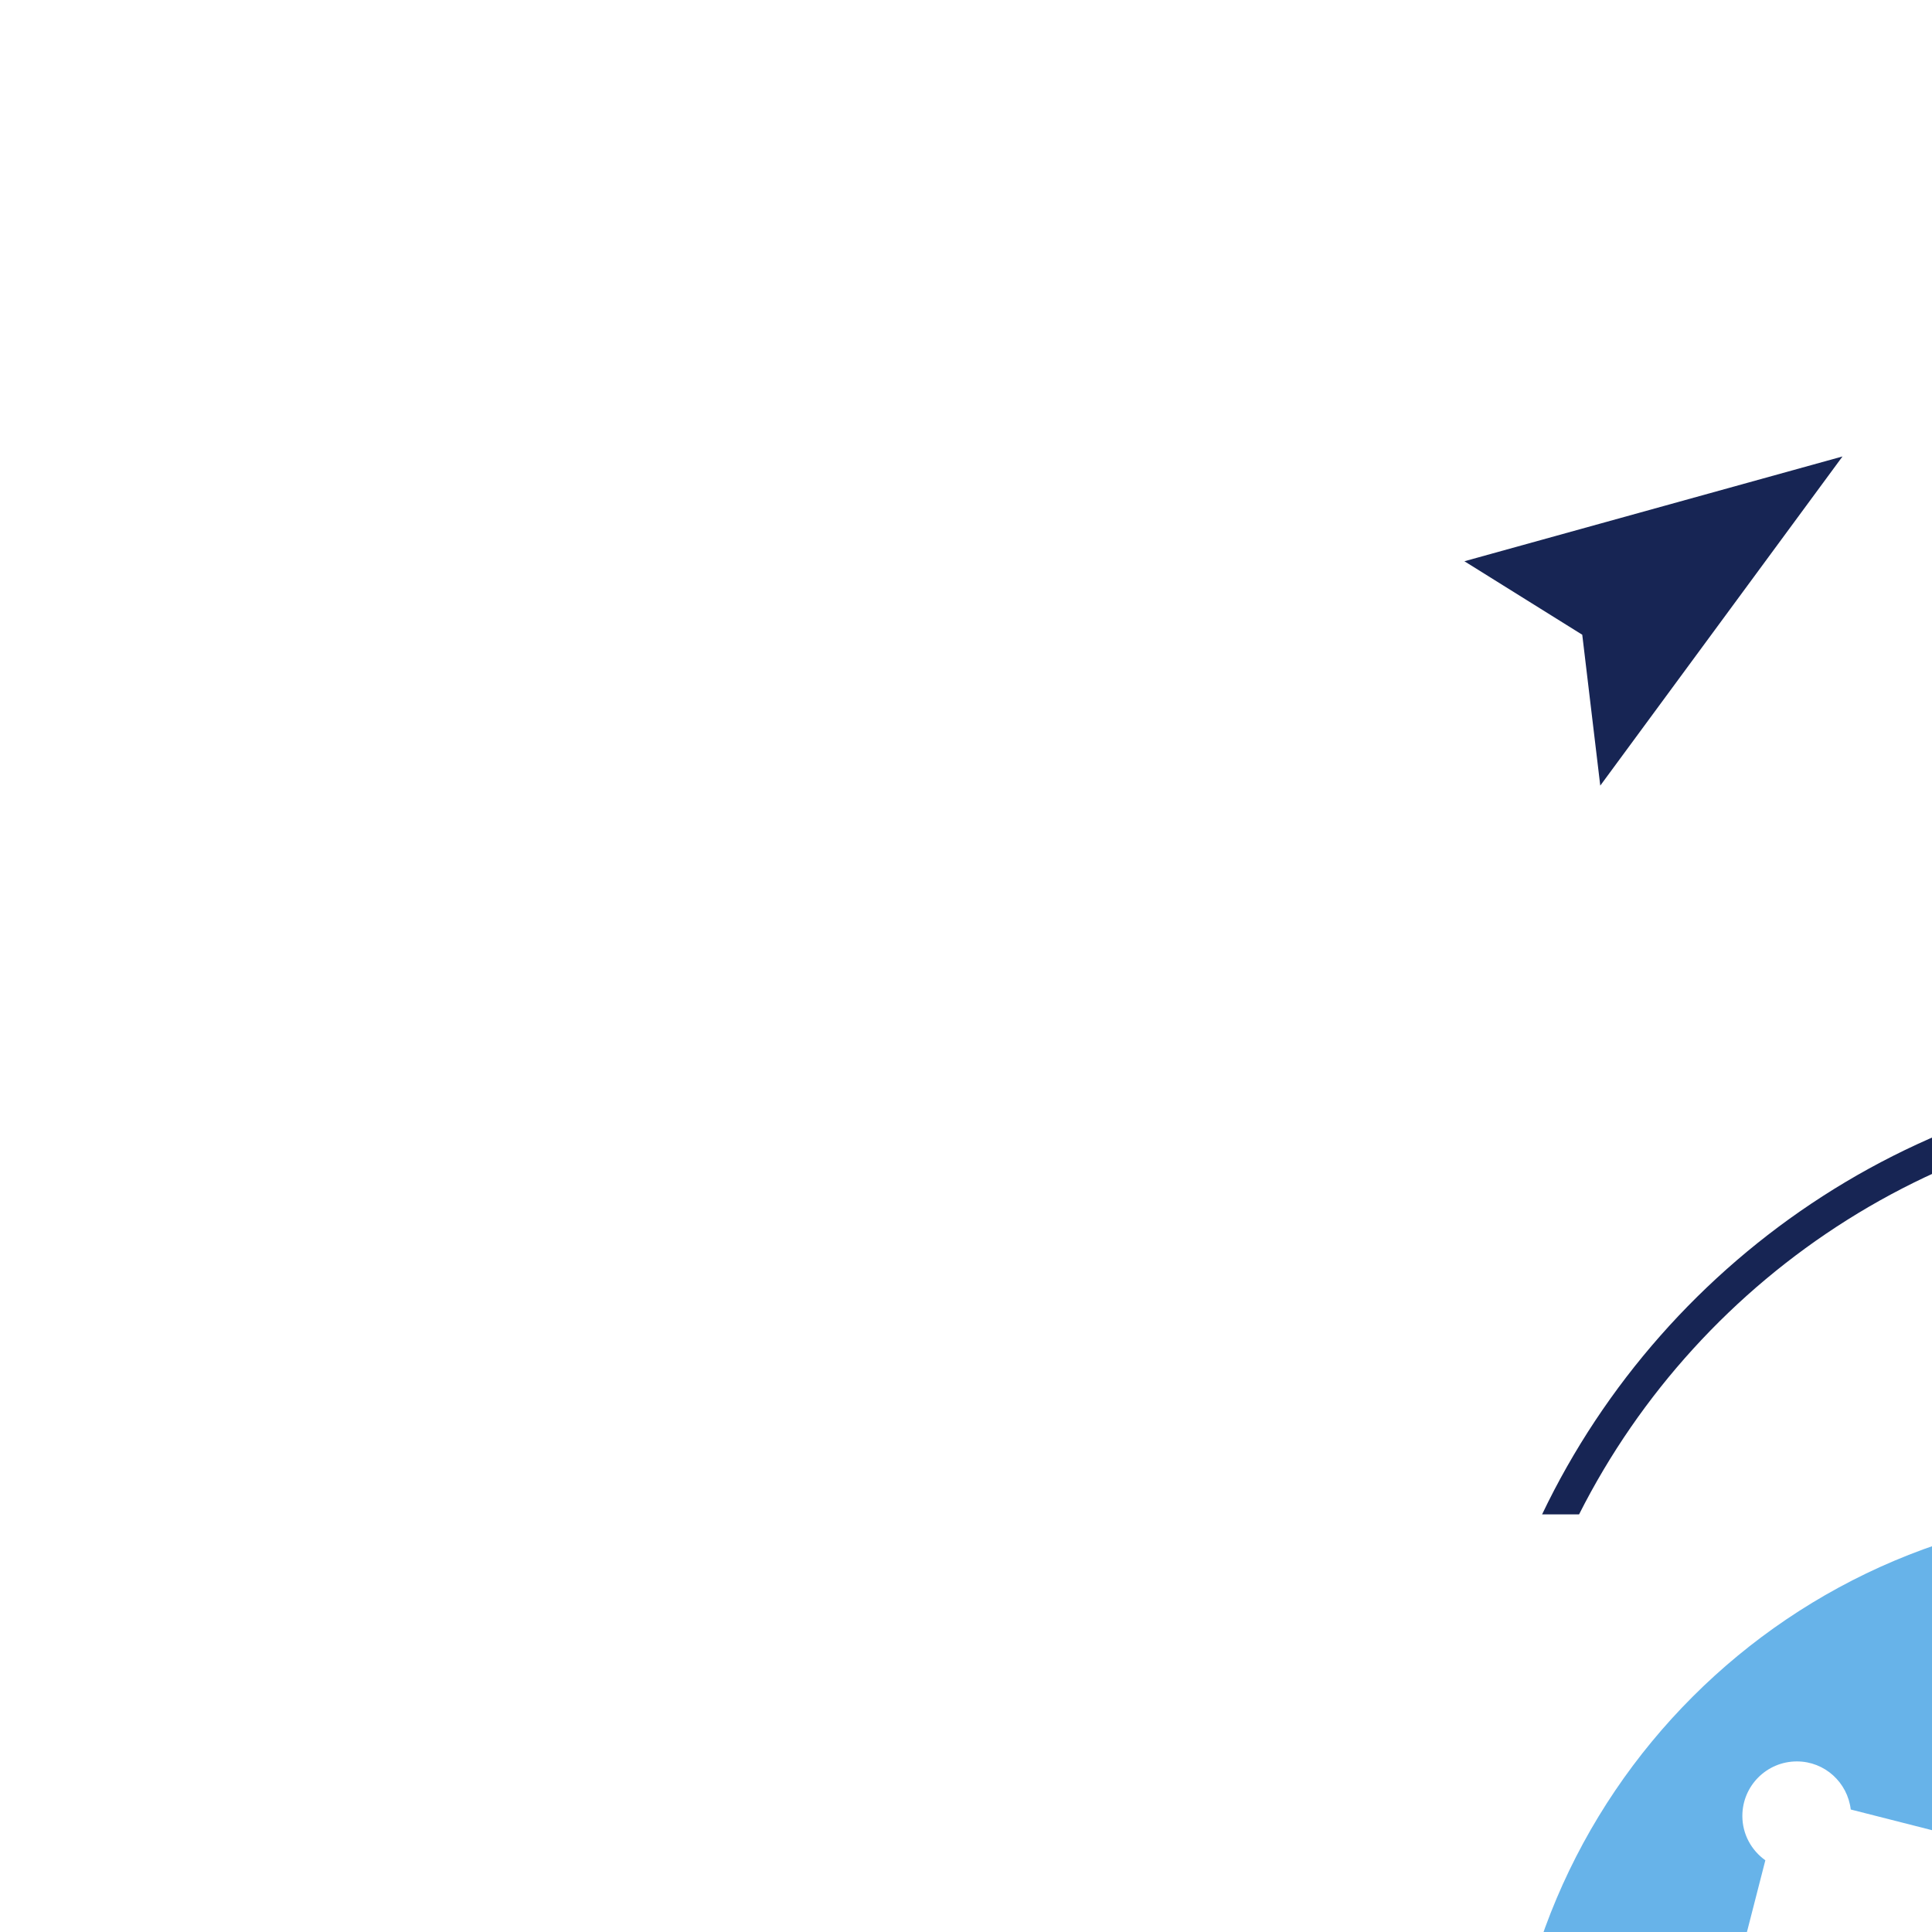
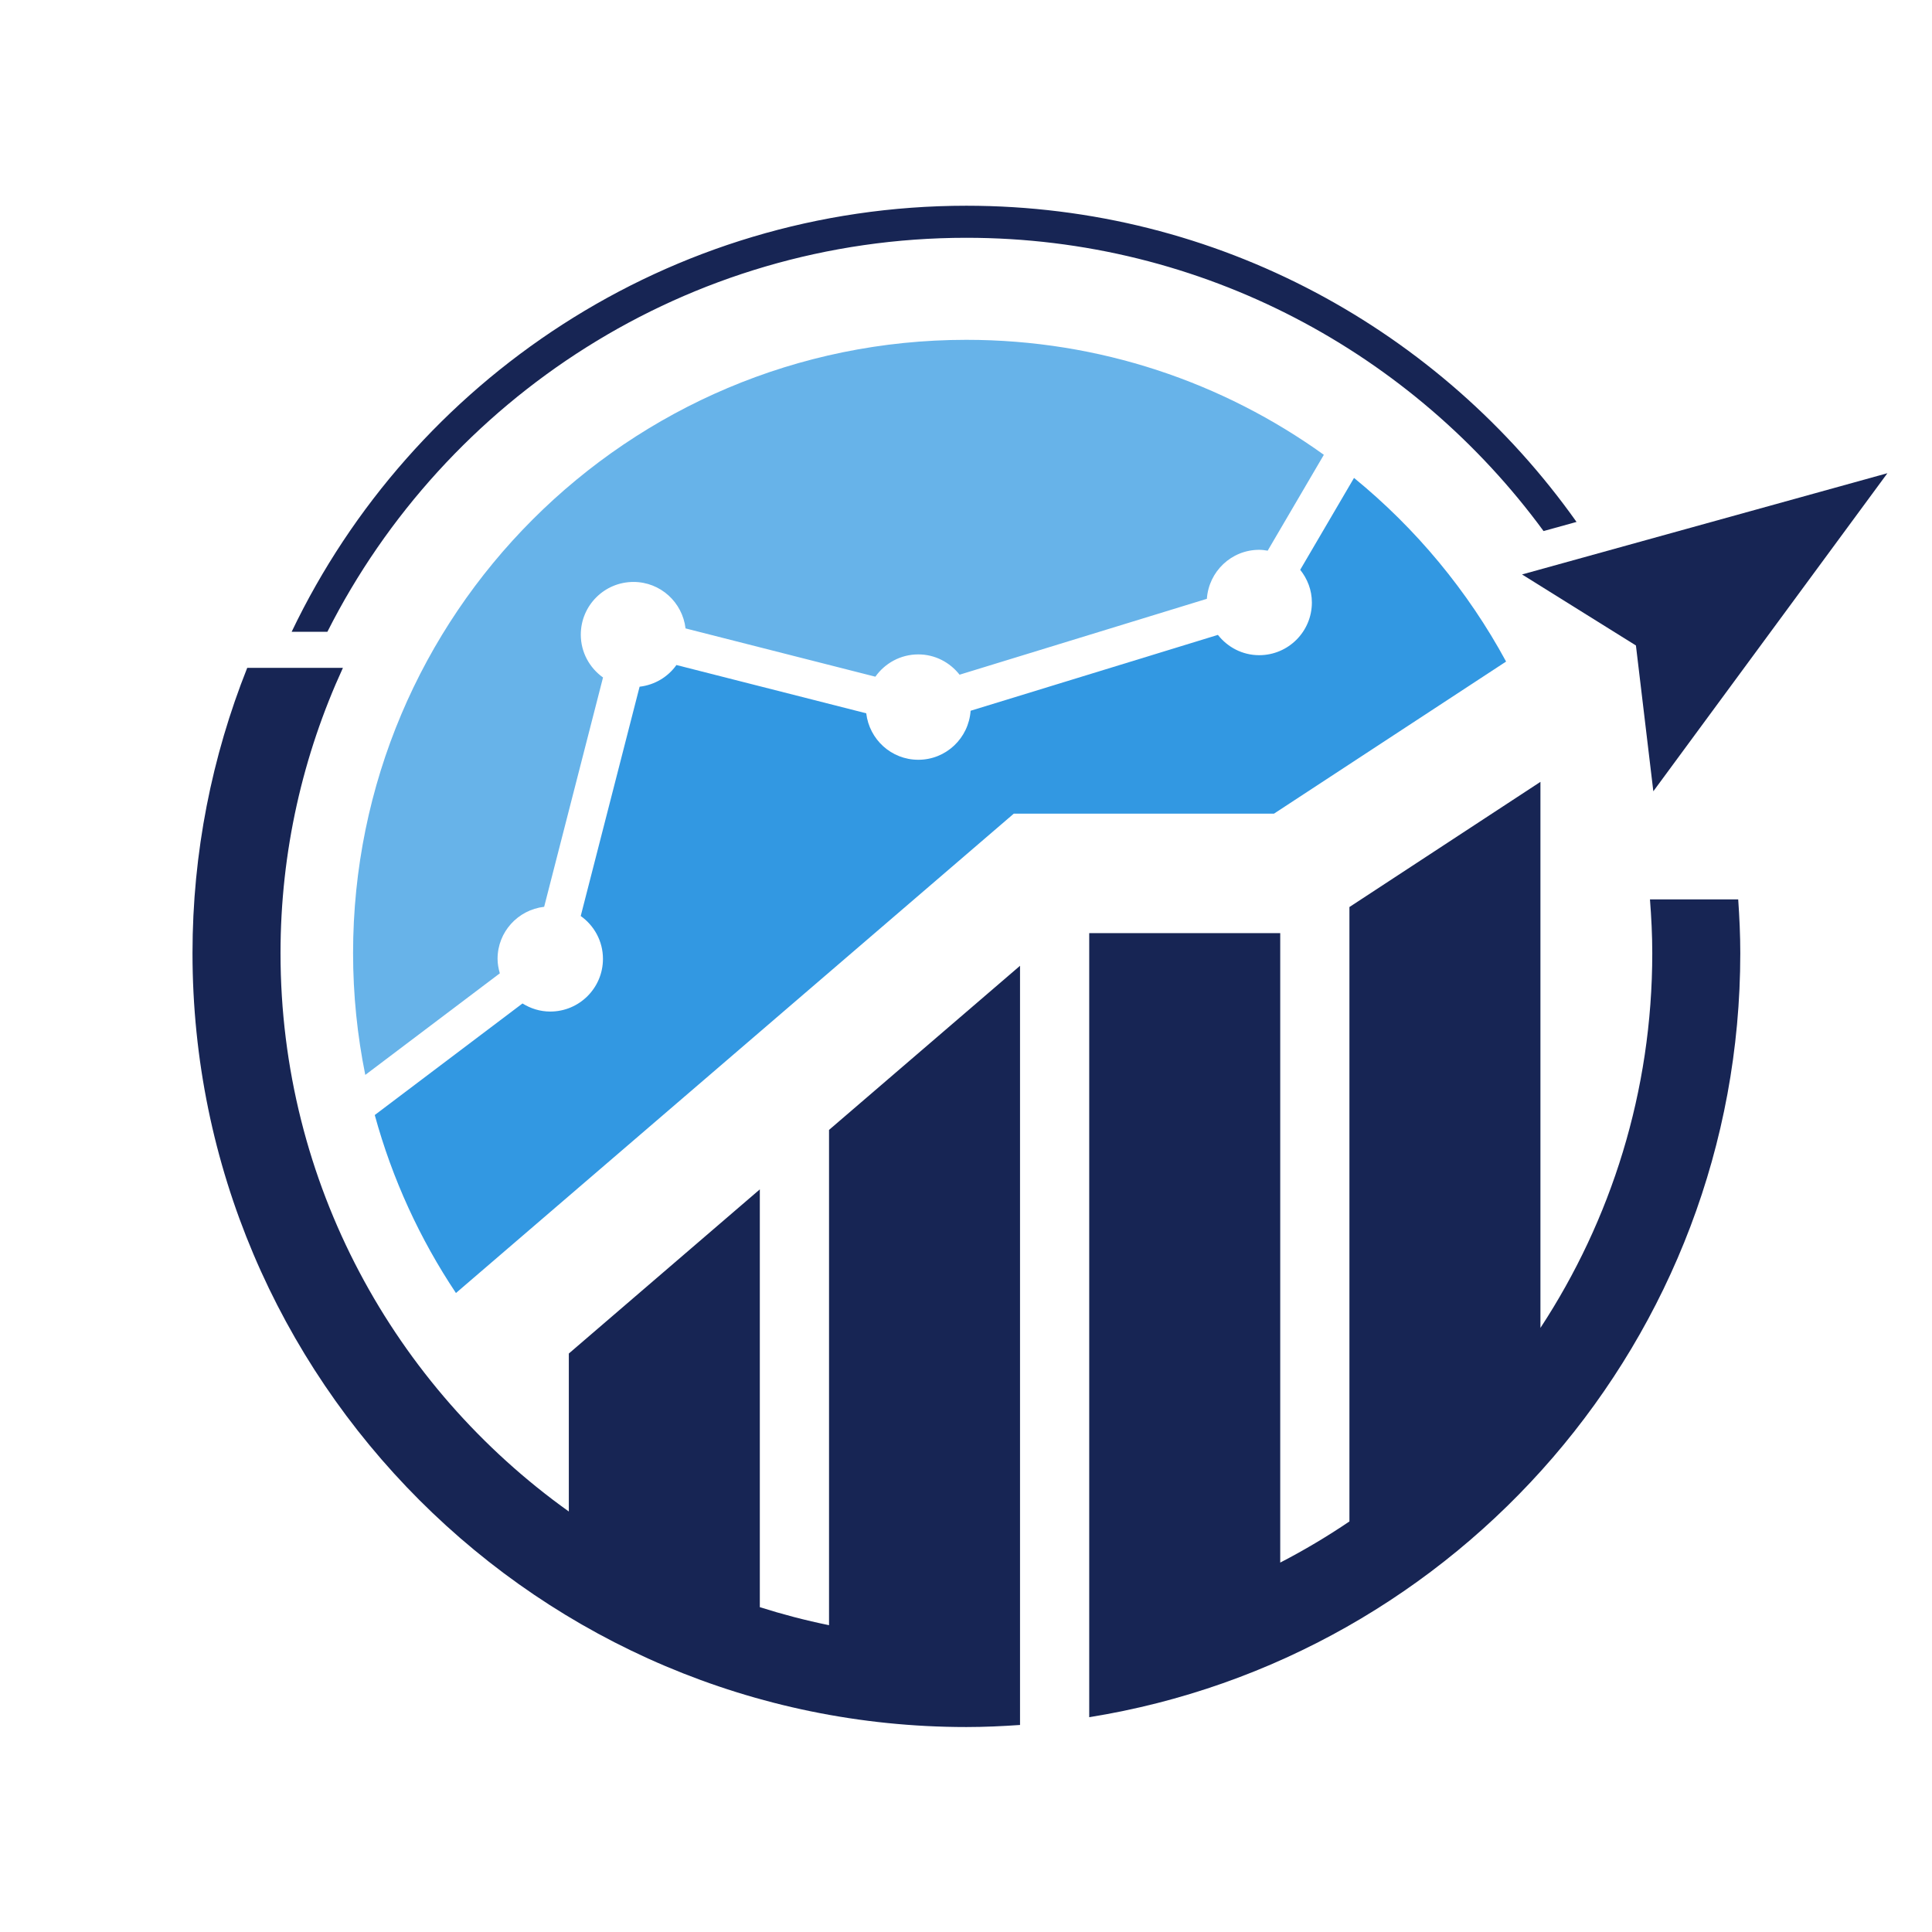
- <svg xmlns="http://www.w3.org/2000/svg" viewBox="94 -35 1092 1092">
-   <g transform="matrix(5.266369 0 0 5.266369 639.7474 511.4612)">
-     <g>
-       <g transform="matrix(0.4478424 0 0 0.4478424 -22.37905 -28.76675)">
-         <path fill="#67B3E9" d="M 215.493 348.133 C 215.493 341.434 220.552 335.977 227.046 335.218 L 241.642 278.356 C 238.317 275.987 236.132 272.121 236.132 267.728 C 236.132 260.511 241.982 254.661 249.199 254.661 C 255.887 254.661 261.339 259.705 262.11 266.186 L 309.182 278.16 C 311.549 274.822 315.425 272.628 319.828 272.628 C 323.999 272.628 327.67 274.618 330.063 277.661 L 391.391 258.847 C 391.868 252.064 397.462 246.693 404.366 246.693 C 405.088 246.693 405.784 246.793 406.474 246.905 L 420.4 223.132 C 395.441 205.196 364.838 194.62 331.756 194.62 C 247.755 194.62 179.658 262.716 179.658 346.718 C 179.658 357.061 180.715 367.152 182.686 376.912 L 216.053 351.717 C 215.725 350.57 215.493 349.384 215.493 348.133 z" />
-       </g>
-       <g transform="matrix(0.4478424 0 0 0.4478424 -11.0549 -8.98683)">
-         <path fill="#3298E2" d="M 427.886 228.864 L 414.538 251.65 C 416.322 253.884 417.432 256.678 417.432 259.759 C 417.432 266.976 411.582 272.826 404.366 272.826 C 400.195 272.826 396.523 270.835 394.131 267.792 L 332.803 286.607 C 332.326 293.39 326.732 298.761 319.828 298.761 C 313.14 298.761 307.689 293.718 306.917 287.237 L 259.844 275.263 C 257.756 278.208 254.479 280.202 250.712 280.642 L 236.116 337.505 C 239.441 339.873 241.626 343.739 241.626 348.133 C 241.626 355.349 235.776 361.199 228.559 361.199 C 226.023 361.199 223.676 360.445 221.672 359.195 L 185.037 386.859 C 189.388 402.761 196.246 417.628 205.17 431.003 L 343.509 312.121 L 408.037 312.121 L 465.593 274.406 C 456.091 256.857 443.231 241.396 427.886 228.864 z" />
-       </g>
-       <g transform="matrix(0.4478424 0 0 0.4478424 73.82936 -37.1109)">
-         <polygon fill="#172554" points="-45.305,-14.329 45.305,-39.441 -12.746,39.441 -17.062,3.284" />
-       </g>
-       <g transform="matrix(0.4478424 0 0 0.4478424 -48.16633 25.66211)">
-         <path fill="#172554" d="M 297.69 513.376 C 291.854 512.185 286.132 510.683 280.529 508.909 L 280.529 405.301 L 233.162 446.005 L 233.162 485.185 C 189.931 454.313 161.666 403.771 161.666 346.718 C 161.666 321.479 167.234 297.529 177.14 275.969 L 153.412 275.969 C 144.689 297.879 139.839 321.736 139.839 346.718 C 139.839 452.542 225.933 538.635 331.757 538.635 C 336.232 538.635 340.657 538.425 345.057 538.122 L 345.057 349.849 L 297.69 390.554 L 297.69 513.376 z" />
-       </g>
-       <g transform="matrix(0.4478424 0 0 0.4478424 41.62493 31.44554)">
-         <path fill="#172554" d="M 523.158 333.383 L 501.273 333.383 C 501.617 337.789 501.846 342.226 501.846 346.718 C 501.846 381 491.632 412.924 474.113 439.651 L 474.113 304.24 L 426.746 335.278 L 426.746 487.653 C 421.242 491.372 415.519 494.784 409.585 497.85 L 409.585 341.744 L 362.218 341.744 L 362.218 536.191 C 453.613 521.55 523.673 442.175 523.673 346.718 C 523.673 342.231 523.462 337.795 523.158 333.383 z" />
-       </g>
-       <g transform="matrix(0.4478424 0 0 0.4478424 -11.75816 -60.81937)">
-         <path fill="#172554" d="M 331.752 169.316 C 390.455 169.316 442.579 197.983 474.889 242.044 L 483.064 239.778 C 449.458 192.368 394.159 161.365 331.752 161.365 C 258.06 161.365 194.281 204.595 164.425 267.024 L 173.287 267.024 C 202.528 209.121 262.575 169.316 331.752 169.316 z" />
-       </g>
-     </g>
-   </g>
+ <svg xmlns="http://www.w3.org/2000/svg" viewBox="-20 -20 1130 1130">
+   <path fill="#67B3E9" d="M 271.02 540.82 C 271.02 525.03 282.96 512.15 298.27 510.37 L 332.7 376.25 C 324.86 370.67 319.7 361.55 319.7 351.19 C 319.7 334.17 333.5 320.37 350.52 320.37 C 366.29 320.37 379.15 332.27 380.97 347.55 L 491.99 375.79 C 497.57 367.92 506.71 362.75 517.1 362.75 C 526.94 362.75 535.59 367.44 541.24 374.62 L 685.88 330.24 C 687.0 314.25 700.2 301.58 716.48 301.58 C 718.18 301.58 719.83 301.81 721.45 302.08 L 754.3 246.01 C 695.43 203.71 623.26 178.76 545.23 178.76 C 347.11 178.76 186.51 339.37 186.51 537.49 C 186.51 561.88 189.0 585.68 193.65 608.7 L 272.34 549.28 C 271.57 546.57 271.02 543.78 271.02 540.82 z" />
+   <path fill="#3298E2" d="M 771.95 259.53 L 740.47 313.27 C 744.68 318.54 747.3 325.13 747.3 332.39 C 747.3 349.41 733.5 363.21 716.48 363.21 C 706.64 363.21 697.98 358.52 692.34 351.34 L 547.7 395.71 C 546.58 411.71 533.38 424.38 517.1 424.38 C 501.32 424.38 488.47 412.49 486.65 397.2 L 375.63 368.96 C 370.7 375.91 362.97 380.61 354.09 381.65 L 319.66 515.76 C 327.5 521.34 332.66 530.46 332.66 540.82 C 332.66 557.84 318.86 571.64 301.84 571.64 C 295.86 571.64 290.32 569.86 285.6 566.91 L 199.19 632.16 C 209.45 669.66 225.63 704.73 246.68 736.27 L 572.95 455.89 L 725.14 455.89 L 860.89 366.94 C 838.48 325.55 808.14 289.09 771.95 259.53 z" />
+   <polygon fill="#172554" points="870.22,315.99 1083.92,256.77 947.01,442.81 936.83,357.53" />
+   <path fill="#172554" d="M 464.89 930.55 C 451.12 927.74 437.63 924.2 424.41 920.01 L 424.41 675.65 L 312.7 771.66 L 312.7 864.06 C 210.74 791.25 144.07 672.05 144.07 537.49 C 144.07 477.96 157.21 421.48 180.57 370.62 L 124.6 370.62 C 104.03 422.3 92.59 478.57 92.59 537.49 C 92.59 787.07 295.65 990.12 545.23 990.12 C 555.79 990.12 566.22 989.63 576.6 988.91 L 576.6 544.87 L 464.89 640.87 L 464.89 930.55 z" />
+   <path fill="#172554" d="M 996.65 506.04 L 945.04 506.04 C 945.85 516.43 946.39 526.89 946.39 537.49 C 946.39 618.34 922.3 693.63 880.98 756.67 L 880.98 437.3 L 769.26 510.51 L 769.26 869.88 C 756.28 878.65 742.79 886.7 728.79 893.93 L 728.79 525.76 L 617.07 525.76 L 617.07 984.36 C 832.63 949.83 997.87 762.62 997.87 537.49 C 997.87 526.9 997.37 516.44 996.65 506.04 z" />
+   <path fill="#172554" d="M 545.22 119.08 C 683.67 119.08 806.61 186.69 882.81 290.61 L 902.09 285.27 C 822.83 173.45 692.41 100.33 545.22 100.33 C 371.42 100.33 220.99 202.29 150.58 349.53 L 171.48 349.53 C 240.44 212.96 382.07 119.08 545.22 119.08 z" />
</svg>
